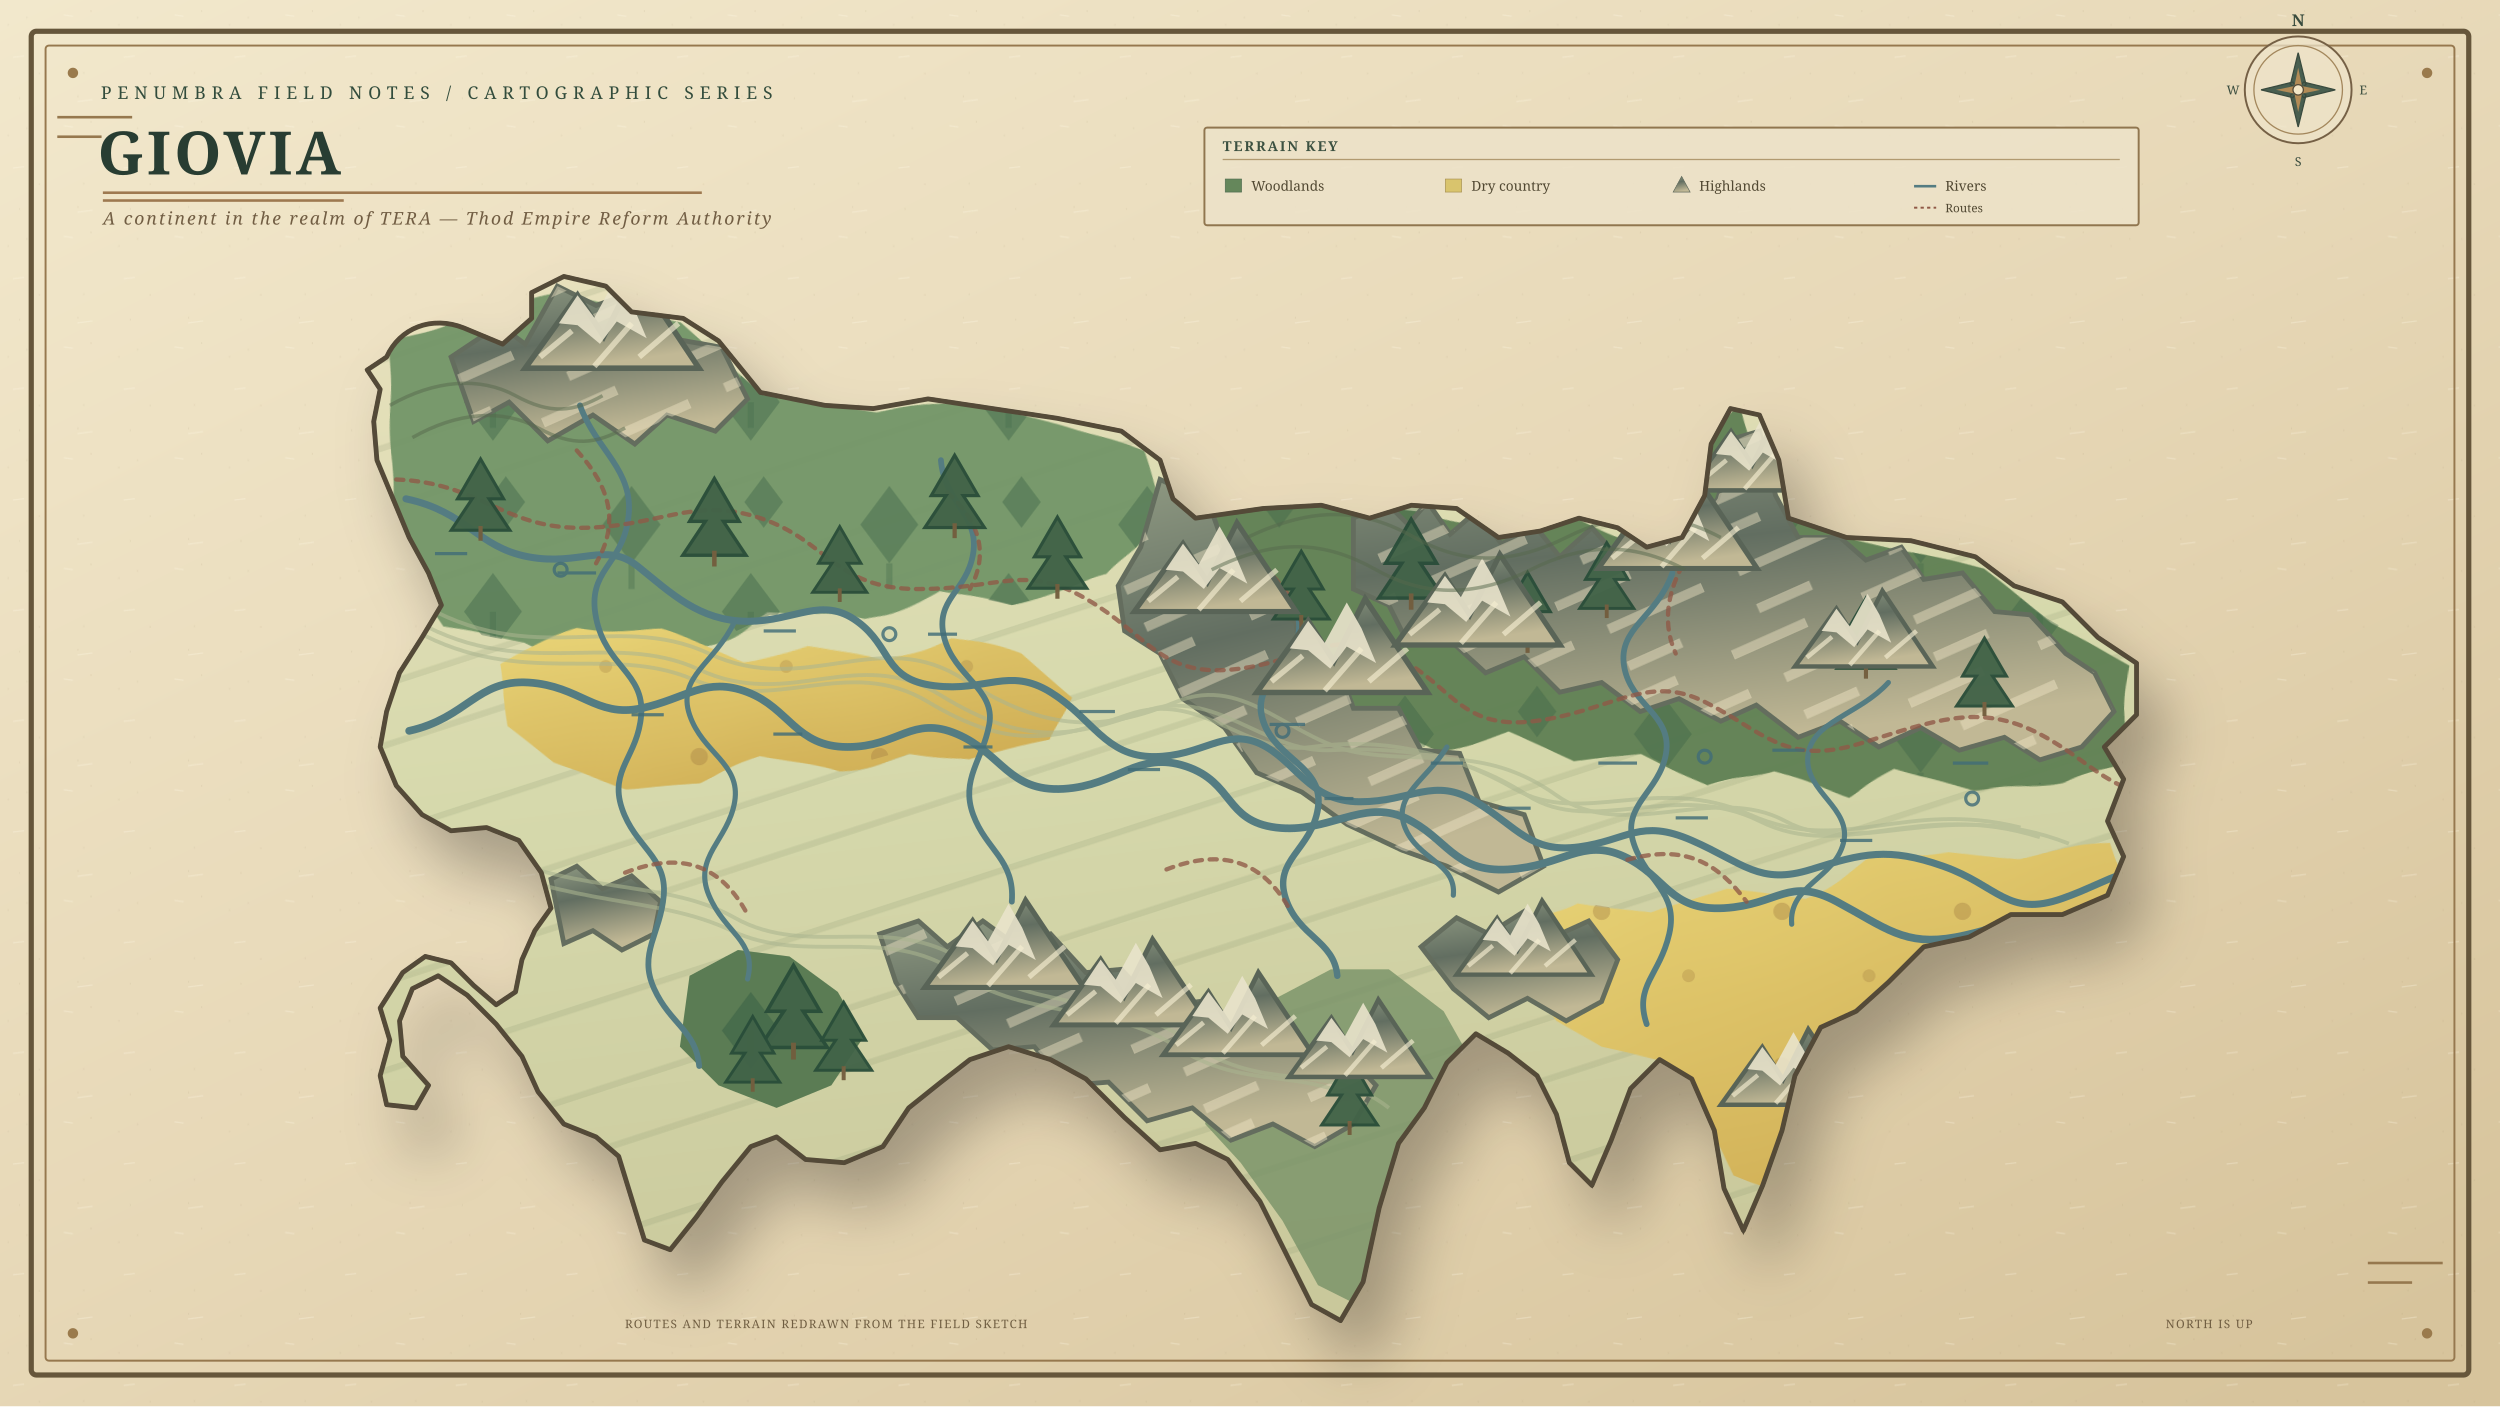
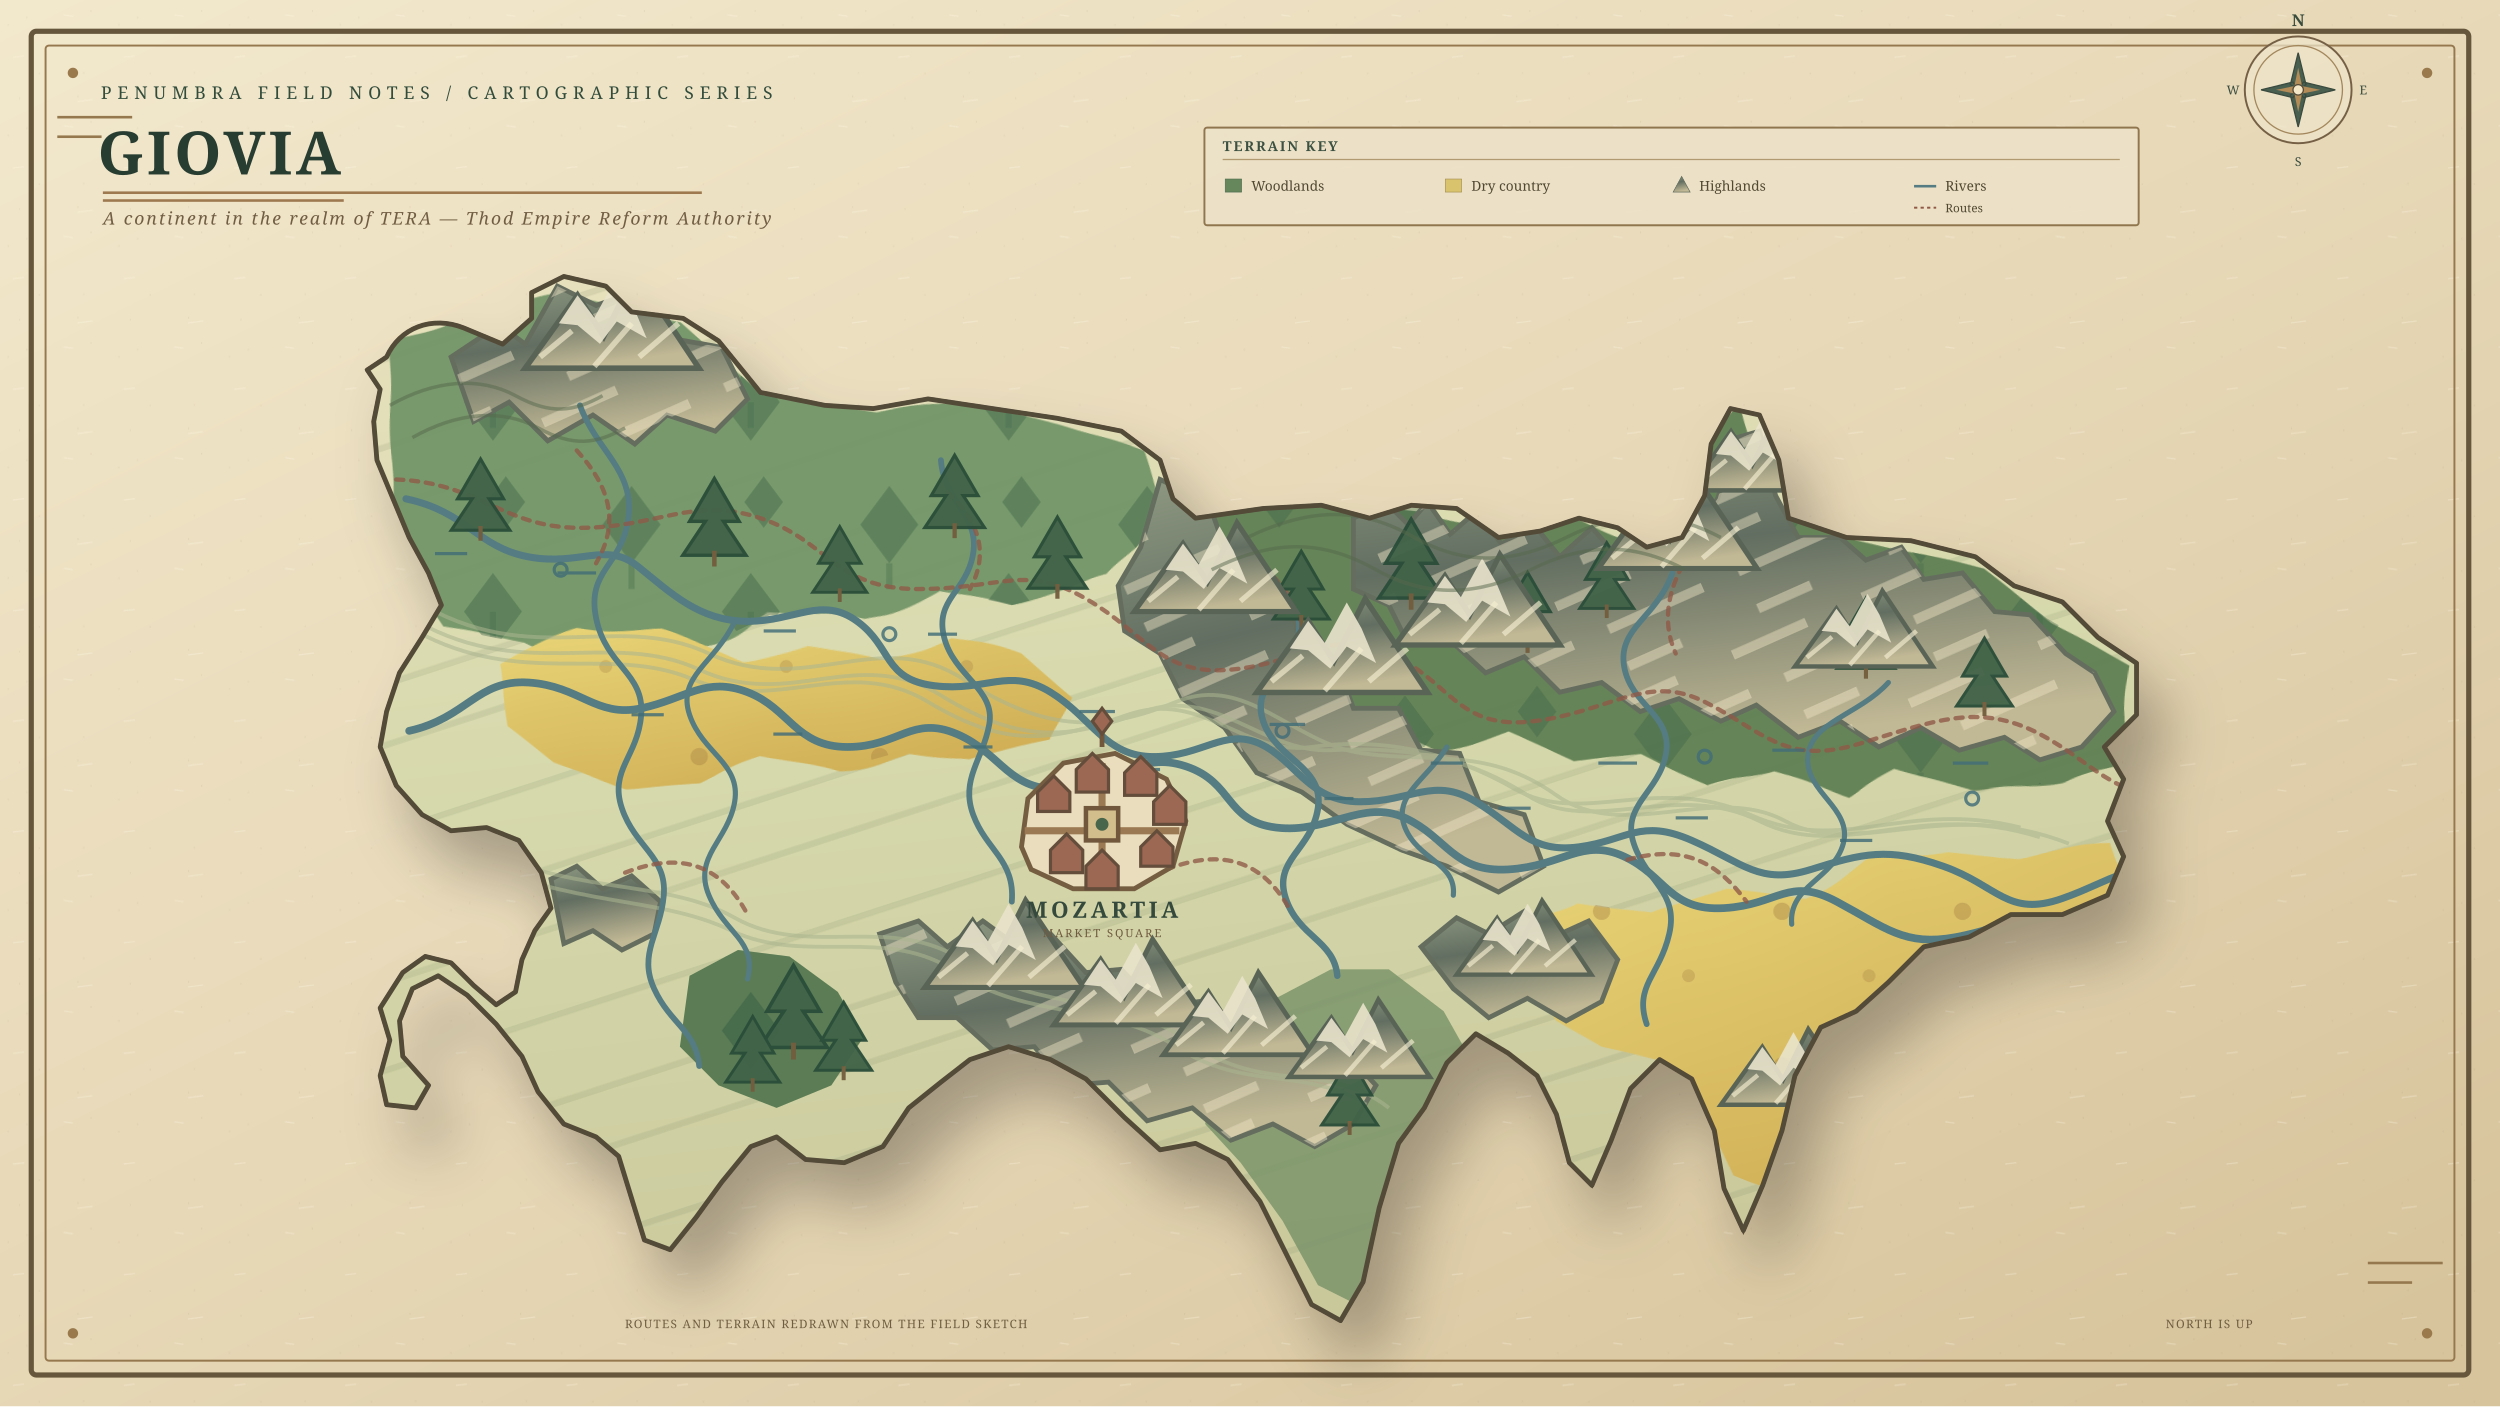
<svg xmlns="http://www.w3.org/2000/svg" width="3840" height="2160" viewBox="0 0 3840 2160">
  <defs>
    <linearGradient id="paper" x2="0.9" y2="1">
      <stop stop-color="#f2e8cc" />
      <stop offset=".52" stop-color="#e7d8b7" />
      <stop offset="1" stop-color="#d7c49c" />
    </linearGradient>
    <linearGradient id="sea" x2=".15" y2="1">
      <stop stop-color="#c5d6ca" />
      <stop offset=".55" stop-color="#afc7c0" />
      <stop offset="1" stop-color="#9ebbb6" />
    </linearGradient>
    <linearGradient id="land" x2=".2" y2="1">
      <stop stop-color="#e8e1bd" />
      <stop offset=".48" stop-color="#d6d9ac" />
      <stop offset="1" stop-color="#c9c89b" />
    </linearGradient>
    <linearGradient id="mountain" x2=".25" y2="1">
      <stop stop-color="#8f9982" />
      <stop offset=".42" stop-color="#626e61" />
      <stop offset="1" stop-color="#c1b895" />
    </linearGradient>
    <linearGradient id="desert" x2=".7" y2="1">
      <stop stop-color="#e9d578" />
      <stop offset="1" stop-color="#cfad54" />
    </linearGradient>
    <pattern id="paper-grain" width="170" height="170" patternUnits="userSpaceOnUse">
      <path d="M12 38h1m47 75h1m78-96h1m-21 131h1M30 151h1m97-39h1m-88-85h1" stroke="#755e3e" stroke-opacity=".15" stroke-width="3" />
      <path d="M20 88l17-2m82 70 23-3M98 23l14 2" stroke="#fff9e9" stroke-opacity=".35" stroke-width="2" />
    </pattern>
    <pattern id="sea-lines" width="180" height="105" patternUnits="userSpaceOnUse">
      <path d="M8 28c21-13 42-13 63 0s42 13 63 0m-94 48c17-10 34-10 51 0s34 10 51 0" fill="none" stroke="#f2f1d8" stroke-opacity=".52" stroke-width="3" />
      <path d="M142 62h26" stroke="#779b94" stroke-opacity=".35" stroke-width="2" />
    </pattern>
    <pattern id="lowland-lines" width="90" height="70" patternUnits="userSpaceOnUse" patternTransform="rotate(-18)">
      <path d="M0 12h90M0 38h90M0 64h90" stroke="#7e8c67" stroke-opacity=".26" stroke-width="2" />
    </pattern>
    <pattern id="desert-dots" width="56" height="48" patternUnits="userSpaceOnUse">
      <circle cx="8" cy="12" r="2.7" fill="#9d773e" opacity=".42" />
      <circle cx="35" cy="32" r="2" fill="#9d773e" opacity=".34" />
    </pattern>
    <pattern id="forest-canopy" width="80" height="65" patternUnits="userSpaceOnUse">
      <path d="M10 19l9-12 9 12-9 12zm37 27 9-12 9 12-9 12zM54 12l6-8 6 8-6 8z" fill="#355c42" opacity=".48" />
      <path d="M19 31v8m37 7v8" stroke="#355c42" stroke-opacity=".35" stroke-width="2" />
    </pattern>
    <pattern id="mountain-hatch" width="44" height="36" patternUnits="userSpaceOnUse" patternTransform="rotate(-24)">
      <path d="M0 5h25m-13 13h32m-31 13h18" stroke="#f0e5c4" stroke-opacity=".56" stroke-width="3" />
    </pattern>
    <filter id="soft-shadow" x="-.2" y="-.2" width="1.4" height="1.5">
      <feGaussianBlur in="SourceAlpha" stdDeviation="9" />
      <feOffset dx="8" dy="13" result="offset" />
      <feComponentTransfer>
        <feFuncA type="linear" slope=".28" />
      </feComponentTransfer>
      <feMerge>
        <feMergeNode />
        <feMergeNode in="SourceGraphic" />
      </feMerge>
    </filter>
    <filter id="watercolor" x="-.1" y="-.1" width="1.2" height="1.2">
      <feTurbulence type="fractalNoise" baseFrequency=".025" numOctaves="2" seed="12" result="noise" />
      <feDisplacementMap in="SourceGraphic" in2="noise" scale="8" />
    </filter>
    <clipPath id="land-clip">
      <path id="land-shape" d="M23 32         C27 23 37 19 47 23 L59 28 68 20 68 12 78 7 91 10 99 18 115 20 126 27         139 43 159 47 174 48 191 45 211 48 231 51 251 55 263 64 267 76 274 82         295 79 313 78 328 82 341 78 355 79 368 88 381 86 393 82 405 85 414 91         425 88 432 75 434 59 440 48 449 50 455 64 458 82 476 88 496 89 516 94         528 103 543 108 554 119 566 127 566 143 556 153 562 163 557 176 562 187         557 199 543 205 527 205 514 212 500 215 489 226 479 235 468 240 460 255         456 272 450 289 444 303 438 290 435 272 428 256 418 250 409 259 403 275         397 289 390 282 386 267 380 255 371 248 361 242 352 251 345 265 337 276         331 296 326 319 319 331 310 326 302 310 294 294 284 281 274 276 263 278         252 268 240 256 229 250 216 246 204 250 195 257 185 265 177 277 165 282         153 281 144 274 136 277 127 288 119 299 111 309 103 306 99 293 95 280         88 274 78 270 70 260 65 249 57 239 48 230 39 224 31 228 27 238 28 249         36 258 32 265 23 264 21 255 24 244 21 234 28 223 35 218 43 220 50 227         57 233 63 229 65 219 69 210 74 203 71 192 64 182 54 178 43 179 34 174         26 165 21 153 23 142 27 130 34 119 40 109 36 99 30 88 25 76 20 64 19 52         21 42 17 36Z" />
    </clipPath>
    <g id="tree">
      <path d="M0 0l11-19 11 19h-7l10 15H-3L7 0z" fill="#416347" stroke="#294d39" stroke-width="1.5" />
      <path d="M11 13v7" stroke="#725c3d" stroke-width="2" />
    </g>
    <g id="peak">
      <path d="M0 37 28-2l14 22 17-34 34 51z" fill="url(#mountain)" stroke="#596457" stroke-width="3" />
      <path d="m18 13 10-15 9 12 12-22 8 14 8 19-16-9-9 12-12-10z" fill="#e9e3cb" opacity=".9" />
      <path d="m8 31 17-14m12 19 20-23m4 18 21-18" fill="none" stroke="#f4eccf" stroke-opacity=".66" stroke-width="3" />
    </g>
  </defs>
  <rect width="3840" height="2160" fill="url(#paper)" />
  <rect width="3840" height="2160" fill="url(#paper-grain)" opacity=".8" />
  <rect x="48" y="48" width="3744" height="2064" rx="8" fill="none" stroke="#66563b" stroke-width="8" />
  <rect x="70" y="70" width="3700" height="2020" rx="5" fill="none" stroke="#96784e" stroke-width="3" />
  <path d="M88 180h115m-115 30h68M3637 1940h115m-115 30h68" stroke="#96784e" stroke-width="4" />
  <text x="155" y="152" fill="#324c3c" font-family="Georgia,serif" font-size="27" letter-spacing="9">PENUMBRA FIELD NOTES  /  CARTOGRAPHIC SERIES</text>
  <text x="150" y="268" fill="#283d32" font-family="Georgia,serif" font-size="92" font-weight="bold" letter-spacing="5">GIOVIA</text>
  <path d="M158 296h920m-920 12h370" stroke="#9e7950" stroke-width="4" />
  <text x="158" y="345" fill="#715d43" font-family="Georgia,serif" font-size="27" font-style="italic" letter-spacing="3">A continent in the realm of TERA — Thod Empire Reform Authority</text>
  <g transform="translate(480 390) scale(4.95)">
    <path d="M23 32       C27 23 37 19 47 23 L59 28 68 20 68 12 78 7 91 10 99 18 115 20 126 27       139 43 159 47 174 48 191 45 211 48 231 51 251 55 263 64 267 76 274 82       295 79 313 78 328 82 341 78 355 79 368 88 381 86 393 82 405 85 414 91       425 88 432 75 434 59 440 48 449 50 455 64 458 82 476 88 496 89 516 94       528 103 543 108 554 119 566 127 566 143 556 153 562 163 557 176 562 187       557 199 543 205 527 205 514 212 500 215 489 226 479 235 468 240 460 255       456 272 450 289 444 303 438 290 435 272 428 256 418 250 409 259 403 275       397 289 390 282 386 267 380 255 371 248 361 242 352 251 345 265 337 276       331 296 326 319 319 331 310 326 302 310 294 294 284 281 274 276 263 278       252 268 240 256 229 250 216 246 204 250 195 257 185 265 177 277 165 282       153 281 144 274 136 277 127 288 119 299 111 309 103 306 99 293 95 280       88 274 78 270 70 260 65 249 57 239 48 230 39 224 31 228 27 238 28 249       36 258 32 265 23 264 21 255 24 244 21 234 28 223 35 218 43 220 50 227       57 233 63 229 65 219 69 210 74 203 71 192 64 182 54 178 43 179 34 174       26 165 21 153 23 142 27 130 34 119 40 109 36 99 30 88 25 76 20 64 19 52       21 42 17 36Z" fill="url(#sea)" stroke="#574b37" stroke-width="1.2" filter="url(#soft-shadow)" />
    <path d="M12 40h585v310H12z" fill="url(#sea-lines)" clip-path="url(#land-clip)" opacity=".92" />
    <g clip-path="url(#land-clip)">
      <path d="M12 4h575v345H12z" fill="url(#land)" />
      <path d="M12 4h575v345H12z" fill="url(#lowland-lines)" opacity=".62" />
      <path d="M23 26 76 12 113 20 140 44 175 49 204 45 231 52 257 60 264 80 248 101 217 109 194 104 172 114 142 112 117 124 89 132 66 121 41 116 25 91Z" fill="#729567" opacity=".94" filter="url(#watercolor)" />
      <path d="M23 26 76 12 113 20 140 44 175 49 204 45 231 52 257 60 264 80 248 101 217 109 194 104 172 114 142 112 117 124 89 132 66 121 41 116 25 91Z" fill="url(#forest-canopy)" opacity=".76" />
      <path d="M278 81 308 77 342 78 368 87 392 82 412 91 426 87 432 64 444 48 454 77 478 88 494 92 519 98 538 113 564 128 562 158 543 164 515 166 491 160 476 168 453 160 433 165 411 154 391 157 370 147 350 155 331 148 311 141 292 128 276 111 269 94Z" fill="#628255" opacity=".97" filter="url(#watercolor)" />
      <path d="M278 81 308 77 342 78 368 87 392 82 412 91 426 87 432 64 444 48 454 77 478 88 494 92 519 98 538 113 564 128 562 158 543 164 515 166 491 160 476 168 453 160 433 165 411 154 391 157 370 147 350 155 331 148 311 141 292 128 276 111 269 94Z" fill="url(#forest-canopy)" opacity=".68" />
      <path d="M58 127 82 116 109 117 132 125 153 121 176 125 198 119 220 124 234 136 229 151 204 157 184 154 163 160 140 157 121 165 96 165 75 158 61 147Z" fill="url(#desert)" filter="url(#watercolor)" />
      <path d="M58 127 82 116 109 117 132 125 153 121 176 125 198 119 220 124 234 136 229 151 204 157 184 154 163 160 140 157 121 165 96 165 75 158 61 147Z" fill="url(#desert-dots)" opacity=".8" />
      <path d="M367 212 392 201 416 205 439 197 462 199 483 187 507 185 530 188 559 184 570 213 550 226 524 234 501 240 480 252 467 272 456 292 441 286 431 265 418 250 400 246 385 237Z" fill="url(#desert)" filter="url(#watercolor)" />
      <path d="M367 212 392 201 416 205 439 197 462 199 483 187 507 185 530 188 559 184 570 213 550 226 524 234 501 240 480 252 467 272 456 292 441 286 431 265 418 250 400 246 385 237Z" fill="url(#desert-dots)" opacity=".82" />
      <path d="M297 232 316 222 334 222 351 235 360 251 351 268 340 280 333 304 326 327 312 320 301 300 288 282 277 270 280 251Z" fill="#779166" opacity=".8" />
      <path d="M117 224 132 216 148 218 163 229 171 243 161 258 144 265 126 258 114 246Z" fill="#5b7c54" />
      <path d="M117 224 132 216 148 218 163 229 171 243 161 258 144 265 126 258 114 246Z" fill="url(#forest-canopy)" />
      <g fill="url(#mountain)" stroke="#646d5e" stroke-width="1.5">
        <path d="M43 32 58 22 66 28 76 10 88 16 99 12 110 26 127 29 135 45 125 55 110 50 100 59 87 50 73 58 61 46 50 52Z" />
        <path d="M263 70 278 77 283 91 292 97 294 110 305 114 307 126 318 127 323 141 337 141 344 154 356 155 362 170 376 174 382 190 368 198 352 190 338 185 321 177 307 167 293 161 283 147 270 138 263 124 252 117 250 103 257 91Z" />
        <path d="M323 82 333 77 340 84 346 77 353 87 361 80 369 90 379 84 387 94 397 85 405 94 415 87 423 95 430 84 436 76 442 57 449 55 454 75 461 88 474 88 482 95 493 91 500 101 512 99 522 111 533 112 544 124 553 130 559 142 549 153 536 157 525 150 511 154 499 147 486 153 474 145 461 150 448 140 437 145 424 138 412 142 400 133 387 136 376 125 364 130 352 119 340 121 334 109 323 104Z" />
        <path d="M176 211 188 207 197 215 208 207 219 215 229 211 240 223 251 222 262 234 275 232 284 242 298 239 307 249 319 246 330 258 323 270 311 277 298 270 285 275 273 265 259 269 247 257 234 258 224 246 211 247 200 237 188 237 181 226Z" />
        <path d="M344 215 355 206 365 211 376 204 385 212 396 207 405 219 400 232 389 238 377 231 365 237 354 228Z" />
        <path d="M74 194 82 190 90 197 99 193 108 201 106 211 96 216 87 210 78 214Z" />
      </g>
      <g fill="url(#mountain-hatch)" opacity=".8">
        <path d="M43 32 58 22 66 28 76 10 88 16 99 12 110 26 127 29 135 45 125 55 110 50 100 59 87 50 73 58 61 46 50 52Z" />
        <path d="M263 70 278 77 283 91 292 97 294 110 305 114 307 126 318 127 323 141 337 141 344 154 356 155 362 170 376 174 382 190 368 198 352 190 338 185 321 177 307 167 293 161 283 147 270 138 263 124 252 117 250 103 257 91Z" />
        <path d="M323 82 333 77 340 84 346 77 353 87 361 80 369 90 379 84 387 94 397 85 405 94 415 87 423 95 430 84 436 76 442 57 449 55 454 75 461 88 474 88 482 95 493 91 500 101 512 99 522 111 533 112 544 124 553 130 559 142 549 153 536 157 525 150 511 154 499 147 486 153 474 145 461 150 448 140 437 145 424 138 412 142 400 133 387 136 376 125 364 130 352 119 340 121 334 109 323 104Z" />
        <path d="M176 211 188 207 197 215 208 207 219 215 229 211 240 223 251 222 262 234 275 232 284 242 298 239 307 249 319 246 330 258 323 270 311 277 298 270 285 275 273 265 259 269 247 257 234 258 224 246 211 247 200 237 188 237 181 226Z" />
      </g>
      <g fill="none" stroke="#a9b48e" stroke-width="1.2" opacity=".56">
        <path d="M28 105c38 26 65 5 95 19s53-9 79 8 44 16 66 7 36 13 58 16 39-2 60 13 49-4 71 8 50-8 88 7" />
        <path d="M29 112c35 22 63 4 91 17s49-8 75 8 41 13 63 5 37 13 58 12 41 1 61 14 46-5 72 8 49-7 87 5" />
        <path d="M32 117c33 18 60 4 86 15s48-8 73 7 39 12 62 4 36 13 57 10 42 1 63 13 44-5 73 8 48-5 84 4" />
        <path d="M45 181c34 19 63 12 86 25s49-2 72 14 48 9 70 25 42 5 61 20" />
        <path d="M47 187c34 16 60 12 83 23s48-2 70 13 47 9 68 23 40 6 59 18" />
      </g>
      <g fill="none" stroke="#547c82" stroke-linecap="round" stroke-linejoin="round">
        <path d="M29 76c19 4 22 15 38 18s24-5 34 3 19 17 34 17 23-8 34 0 8 18 24 20 23-6 36 2 17 20 32 20 22-9 33-4 15 18 31 18 23-8 36 0 17 16 32 14 19-9 35-2 21 14 37 9 24-7 41-1 20 16 37 10 20-12 37-6 25 16 44 12 29-8 48-7" stroke-width="2.2" />
        <path d="M30 148c18-4 21-16 37-15s21 11 35 8 20-10 33-5 15 17 31 17 20-10 34-4 16 18 33 17 23-12 38-7 12 17 28 19 27-9 40-3 15 17 32 16 23-10 36-4 14 17 31 16 20-10 35-2 21 14 37 11 22-9 39-4 21 16 41 11 26-9 45-6" stroke-width="2.4" />
        <path d="M83 47c5 14 17 20 15 35s-13 16-10 31 15 17 14 30-10 17-6 29 14 15 13 27-8 18-3 29 13 13 14 24" stroke-width="1.8" />
        <path d="M195 64c1 13 12 17 10 29s-12 14-9 26 16 16 14 27-9 17-5 28 13 14 12 27" stroke-width="1.8" />
        <path d="M288 91c9 12 20 16 18 27s-15 15-11 27 19 14 17 27-14 16-10 28 15 13 16 24" stroke-width="2" />
        <path d="M422 99c-5 14-17 17-15 29s15 15 13 27-14 16-10 28 14 15 11 28-11 16-7 28" stroke-width="1.8" />
        <path d="M489 133c-9 10-24 12-25 23s14 16 11 27-17 13-16 25" stroke-width="1.6" />
        <path d="M131 114c-6 13-18 17-14 29s16 15 14 27-13 17-8 29 15 14 12 26" stroke-width="1.6" />
        <path d="M352 153c-6 10-17 15-13 25s16 11 15 21" stroke-width="1.6" />
      </g>
      <g fill="none" stroke="#8f5946" stroke-width="1.35" stroke-dasharray="2.2 2.4" opacity=".78" stroke-linecap="round">
        <path d="M26 70c26 1 33 15 57 15s35-10 56-3 23 22 49 22 33-8 52 3 23 24 45 22 30-13 49-5 21 24 45 21 35-15 53-6 25 20 48 13 37-13 56-3 24 23 51 18" />
        <path d="M82 61c11 12 13 23 6 35m109-22c10 9 13 19 7 30m91-7c11 10 15 20 11 31m124-39c-9 12-12 24-7 35m-326 68c18-7 30-2 38 13m130-14c18-7 30-2 38 12m105-15c18-5 28 1 37 13" />
      </g>
      <g fill="none" stroke="#416c77" stroke-width="1" opacity=".82">
        <path d="M38 93h10m28 6h12m52 18h10m41 1h9m38 24h11m48 4h11m39 12h10m42 0h12m42-4h10m46 4h11m44 5h10M99 143h10m34 6h9m50 4h9m42 7h10m51 9h9m45 3h10m45 3h10m41 7h10" />
        <circle cx="77" cy="98" r="2" />
        <circle cx="179" cy="118" r="2" />
        <circle cx="301" cy="148" r="2" />
        <circle cx="432" cy="156" r="2" />
        <circle cx="515" cy="169" r="2" />
      </g>
      <g opacity=".95">
        <use href="#tree" transform="translate(45 76) scale(.65)" />
        <use href="#tree" transform="translate(117 83) scale(.7)" />
        <use href="#tree" transform="translate(157 96) scale(.6)" />
        <use href="#tree" transform="translate(192 75) scale(.66)" />
        <use href="#tree" transform="translate(224 94) scale(.65)" />
        <use href="#tree" transform="translate(300 104) scale(.62)" />
        <use href="#tree" transform="translate(333 96) scale(.72)" />
        <use href="#tree" transform="translate(370 111) scale(.64)" />
        <use href="#tree" transform="translate(395 101) scale(.6)" />
        <use href="#tree" transform="translate(475 119) scale(.64)" />
        <use href="#tree" transform="translate(512 131) scale(.62)" />
        <use href="#tree" transform="translate(141 235) scale(.75)" />
        <use href="#tree" transform="translate(158 244) scale(.62)" />
        <use href="#tree" transform="translate(130 248) scale(.6)" />
        <use href="#tree" transform="translate(315 261) scale(.62)" />
      </g>
      <g>
        <use href="#peak" transform="translate(66 14) scale(.58)" />
        <use href="#peak" transform="translate(255 91) scale(.54)" />
        <use href="#peak" transform="translate(293 115) scale(.57)" />
        <use href="#peak" transform="translate(336 101) scale(.55)" />
        <use href="#peak" transform="translate(399 78) scale(.53)" />
        <use href="#peak" transform="translate(427 56) scale(.47)" />
        <use href="#peak" transform="translate(460 111) scale(.46)" />
        <use href="#peak" transform="translate(190 208) scale(.53)" />
        <use href="#peak" transform="translate(230 220) scale(.52)" />
        <use href="#peak" transform="translate(264 230) scale(.5)" />
        <use href="#peak" transform="translate(303 238) scale(.47)" />
        <use href="#peak" transform="translate(355 207) scale(.45)" />
        <use href="#peak" transform="translate(437 247) scale(.46)" />
      </g>
      <g fill="none" stroke="#56694d" stroke-opacity=".5" stroke-width="1.1">
        <path d="M24 47c14-8 28-9 39-3s18 5 27 0m-59 13c14-8 28-9 39-3s18 5 27 0M290 88c21-10 36-9 52 0s31 8 47 0 31-9 48 0m-158 10c20-10 35-9 51 0s32 8 48 0 31-9 48 0" />
      </g>
+       <g transform="translate(245 177)" text-anchor="middle">
+         <path d="M-25 7-23-8-12-19 4-22 20-14 26-1 22 13 10 20-9 20-22 14Z" fill="#e9ddbd" stroke="#755d41" stroke-width="1.5" />
+         <path d="M-24 2h48M0-19v38" fill="none" stroke="#9b7952" stroke-width="2.2" />
+         <g fill="#9c6853" stroke="#644e3b" stroke-width="1">
+           <path d="m-20-10 5-5 5 5v6h-10z" />
+           <path d="m-8-17 5-5 5 5v7h-10z" />
+           <path d="m7-16 5-5 5 5v7H7z" />
+           <path d="m16-7 5-5 5 5v7H16z" />
+           <path d="m12 7 5-5 5 5v6H12z" />
+           <path d="m-16 8 5-5 5 5v7h-10z" />
+           <path d="m-5 13 5-5 5 5v7h-10z" />
+         </g>
+         <rect x="-5" y="-5" width="10" height="10" fill="#d2bd8c" stroke="#71583c" stroke-width="1.4" />
+         <circle r="2" fill="#47664b" />
+         <path d="M0-24v-8" stroke="#71583c" stroke-width="1.5" />
+         <path d="m0-36 3 4-3 4-3-4z" fill="#9c6853" stroke="#644e3b" stroke-width="1" />
+         <text y="29" fill="#354a3c" font-family="Georgia,serif" font-size="7" font-weight="bold" letter-spacing="1.1">MOZARTIA</text>
+         <text y="35" fill="#705b40" font-family="Georgia,serif" font-size="3.5" letter-spacing=".6">MARKET SQUARE</text>
+       </g>
    </g>
    <path d="M23 32       C27 23 37 19 47 23 L59 28 68 20 68 12 78 7 91 10 99 18 115 20 126 27       139 43 159 47 174 48 191 45 211 48 231 51 251 55 263 64 267 76 274 82       295 79 313 78 328 82 341 78 355 79 368 88 381 86 393 82 405 85 414 91       425 88 432 75 434 59 440 48 449 50 455 64 458 82 476 88 496 89 516 94       528 103 543 108 554 119 566 127 566 143 556 153 562 163 557 176 562 187       557 199 543 205 527 205 514 212 500 215 489 226 479 235 468 240 460 255       456 272 450 289 444 303 438 290 435 272 428 256 418 250 409 259 403 275       397 289 390 282 386 267 380 255 371 248 361 242 352 251 345 265 337 276       331 296 326 319 319 331 310 326 302 310 294 294 284 281 274 276 263 278       252 268 240 256 229 250 216 246 204 250 195 257 185 265 177 277 165 282       153 281 144 274 136 277 127 288 119 299 111 309 103 306 99 293 95 280       88 274 78 270 70 260 65 249 57 239 48 230 39 224 31 228 27 238 28 249       36 258 32 265 23 264 21 255 24 244 21 234 28 223 35 218 43 220 50 227       57 233 63 229 65 219 69 210 74 203 71 192 64 182 54 178 43 179 34 174       26 165 21 153 23 142 27 130 34 119 40 109 36 99 30 88 25 76 20 64 19 52       21 42 17 36Z" fill="none" stroke="#544a38" stroke-width="1.5" stroke-linejoin="round" />
  </g>
  <g transform="translate(3530 138)">
    <circle r="82" fill="#eee5ca" fill-opacity=".72" stroke="#756045" stroke-width="3" />
    <circle r="68" fill="none" stroke="#a3875c" stroke-width="2" />
    <path d="M0-57 12-8 0 0-12-8zM0 57-12 8 0 0 12 8zM-57 0-8-12 0 0-8 12zM57 0 8 12 0 0 8-12z" fill="#495f50" stroke="#394a3e" stroke-width="2" />
    <path d="m0-34 7 34-7 34-7-34zM-34 0l34-7 34 7-34 7z" fill="#b28b56" />
    <circle r="8" fill="#f3e7c7" stroke="#544a38" stroke-width="2" />
    <text x="0" y="-98" text-anchor="middle" fill="#384b3d" font-family="Georgia,serif" font-size="25" font-weight="bold">N</text>
    <text x="0" y="117" text-anchor="middle" fill="#384b3d" font-family="Georgia,serif" font-size="19">S</text>
    <text x="-100" y="7" text-anchor="middle" fill="#384b3d" font-family="Georgia,serif" font-size="19">W</text>
    <text x="100" y="7" text-anchor="middle" fill="#384b3d" font-family="Georgia,serif" font-size="19">E</text>
  </g>
  <g transform="translate(1850 196)">
    <rect x="0" y="0" width="1435" height="150" rx="4" fill="#ede3c9" fill-opacity=".86" stroke="#90764f" stroke-width="3" />
    <text x="28" y="36" fill="#3c5141" font-family="Georgia,serif" font-size="21" font-weight="bold" letter-spacing="3">TERRAIN KEY</text>
    <path d="M28 49h1378" stroke="#b19a70" stroke-width="2" />
    <rect x="32" y="79" width="25" height="20" fill="#65875b" stroke="#4b684d" />
    <text x="72" y="97" fill="#514832" font-family="Georgia,serif" font-size="21">Woodlands</text>
    <rect x="370" y="79" width="25" height="20" fill="#d9c46d" stroke="#a58d4e" />
    <text x="410" y="97" fill="#514832" font-family="Georgia,serif" font-size="21">Dry country</text>
    <path d="M720 99 733 75l13 24z" fill="url(#mountain)" stroke="#596457" />
    <text x="760" y="97" fill="#514832" font-family="Georgia,serif" font-size="21">Highlands</text>
    <path d="M1090 90h34" fill="none" stroke="#547c82" stroke-width="4" />
    <text x="1138" y="97" fill="#514832" font-family="Georgia,serif" font-size="21">Rivers</text>
    <path d="M1090 123h34" fill="none" stroke="#8f5946" stroke-width="3" stroke-dasharray="5 5" />
    <text x="1138" y="130" fill="#514832" font-family="Georgia,serif" font-size="18">Routes</text>
  </g>
  <g fill="#705e42" font-family="Georgia,serif" font-size="18" letter-spacing="2">
    <text x="960" y="2040">ROUTES AND TERRAIN REDRAWN FROM THE FIELD SKETCH</text>
    <text x="3460" y="2040" text-anchor="end">NORTH IS UP</text>
  </g>
  <g fill="#9a7a4c">
    <circle cx="112" cy="112" r="8" />
    <circle cx="3728" cy="112" r="8" />
    <circle cx="112" cy="2048" r="8" />
    <circle cx="3728" cy="2048" r="8" />
  </g>
</svg>
